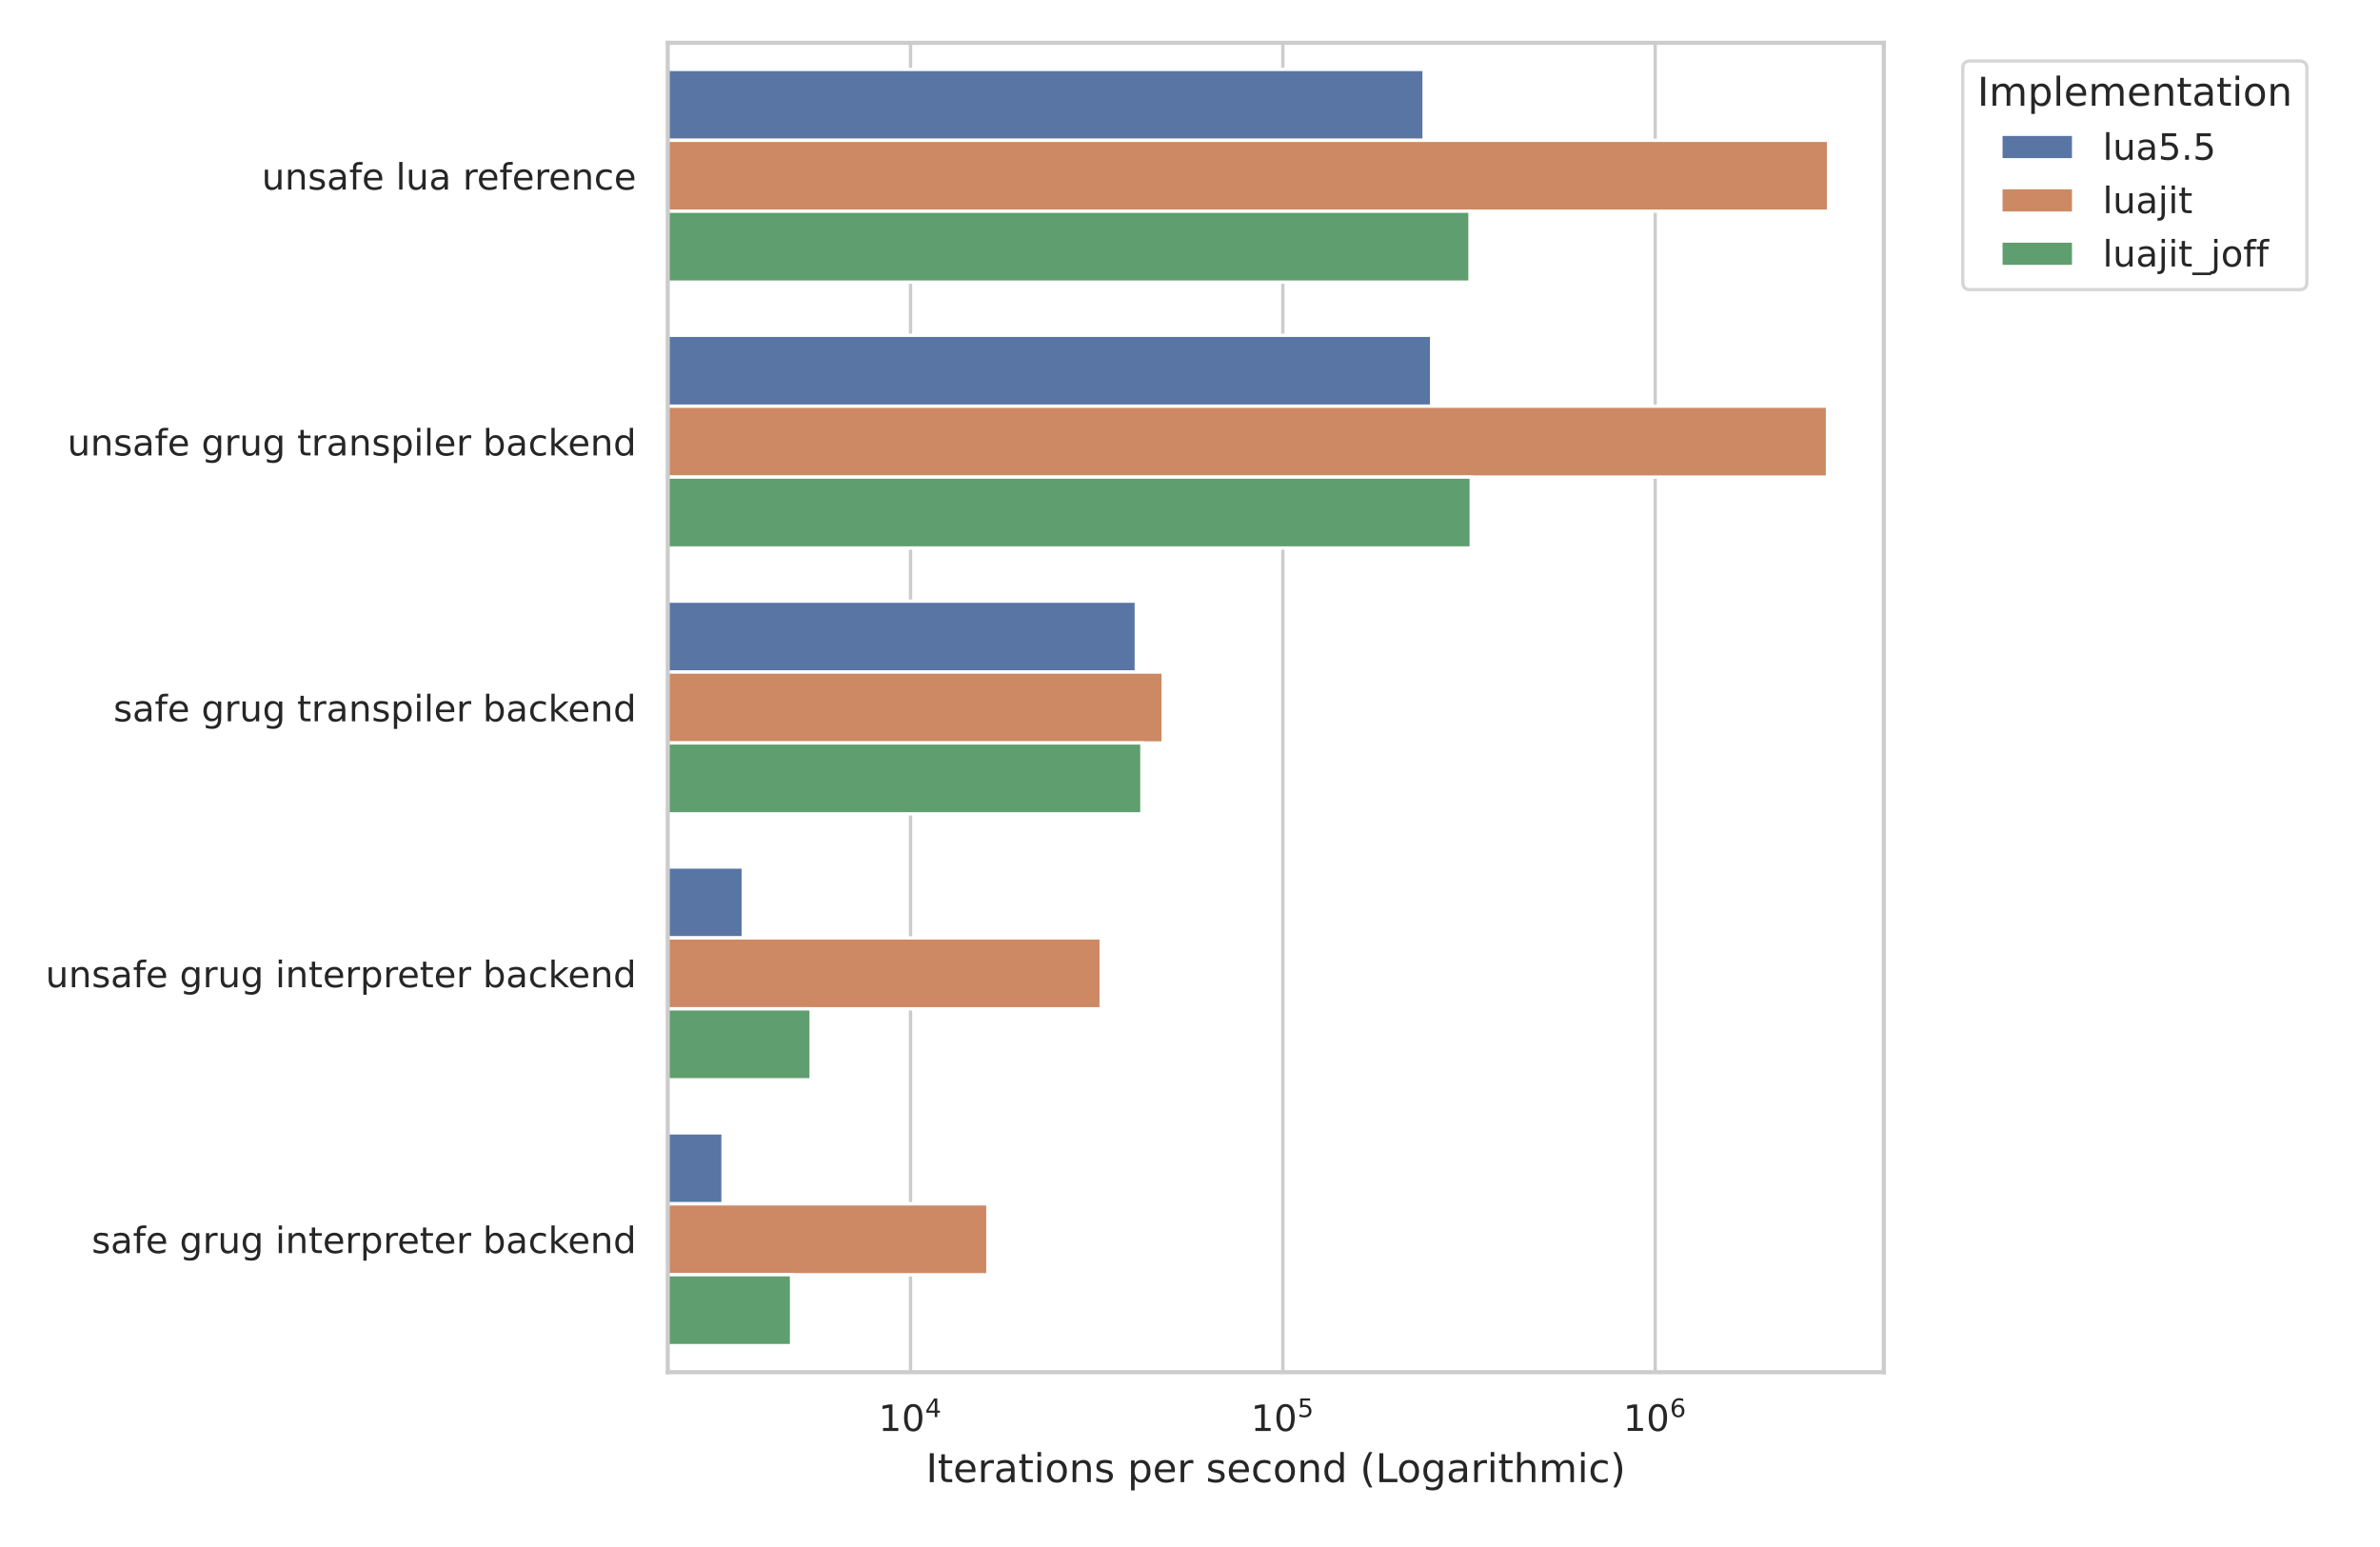
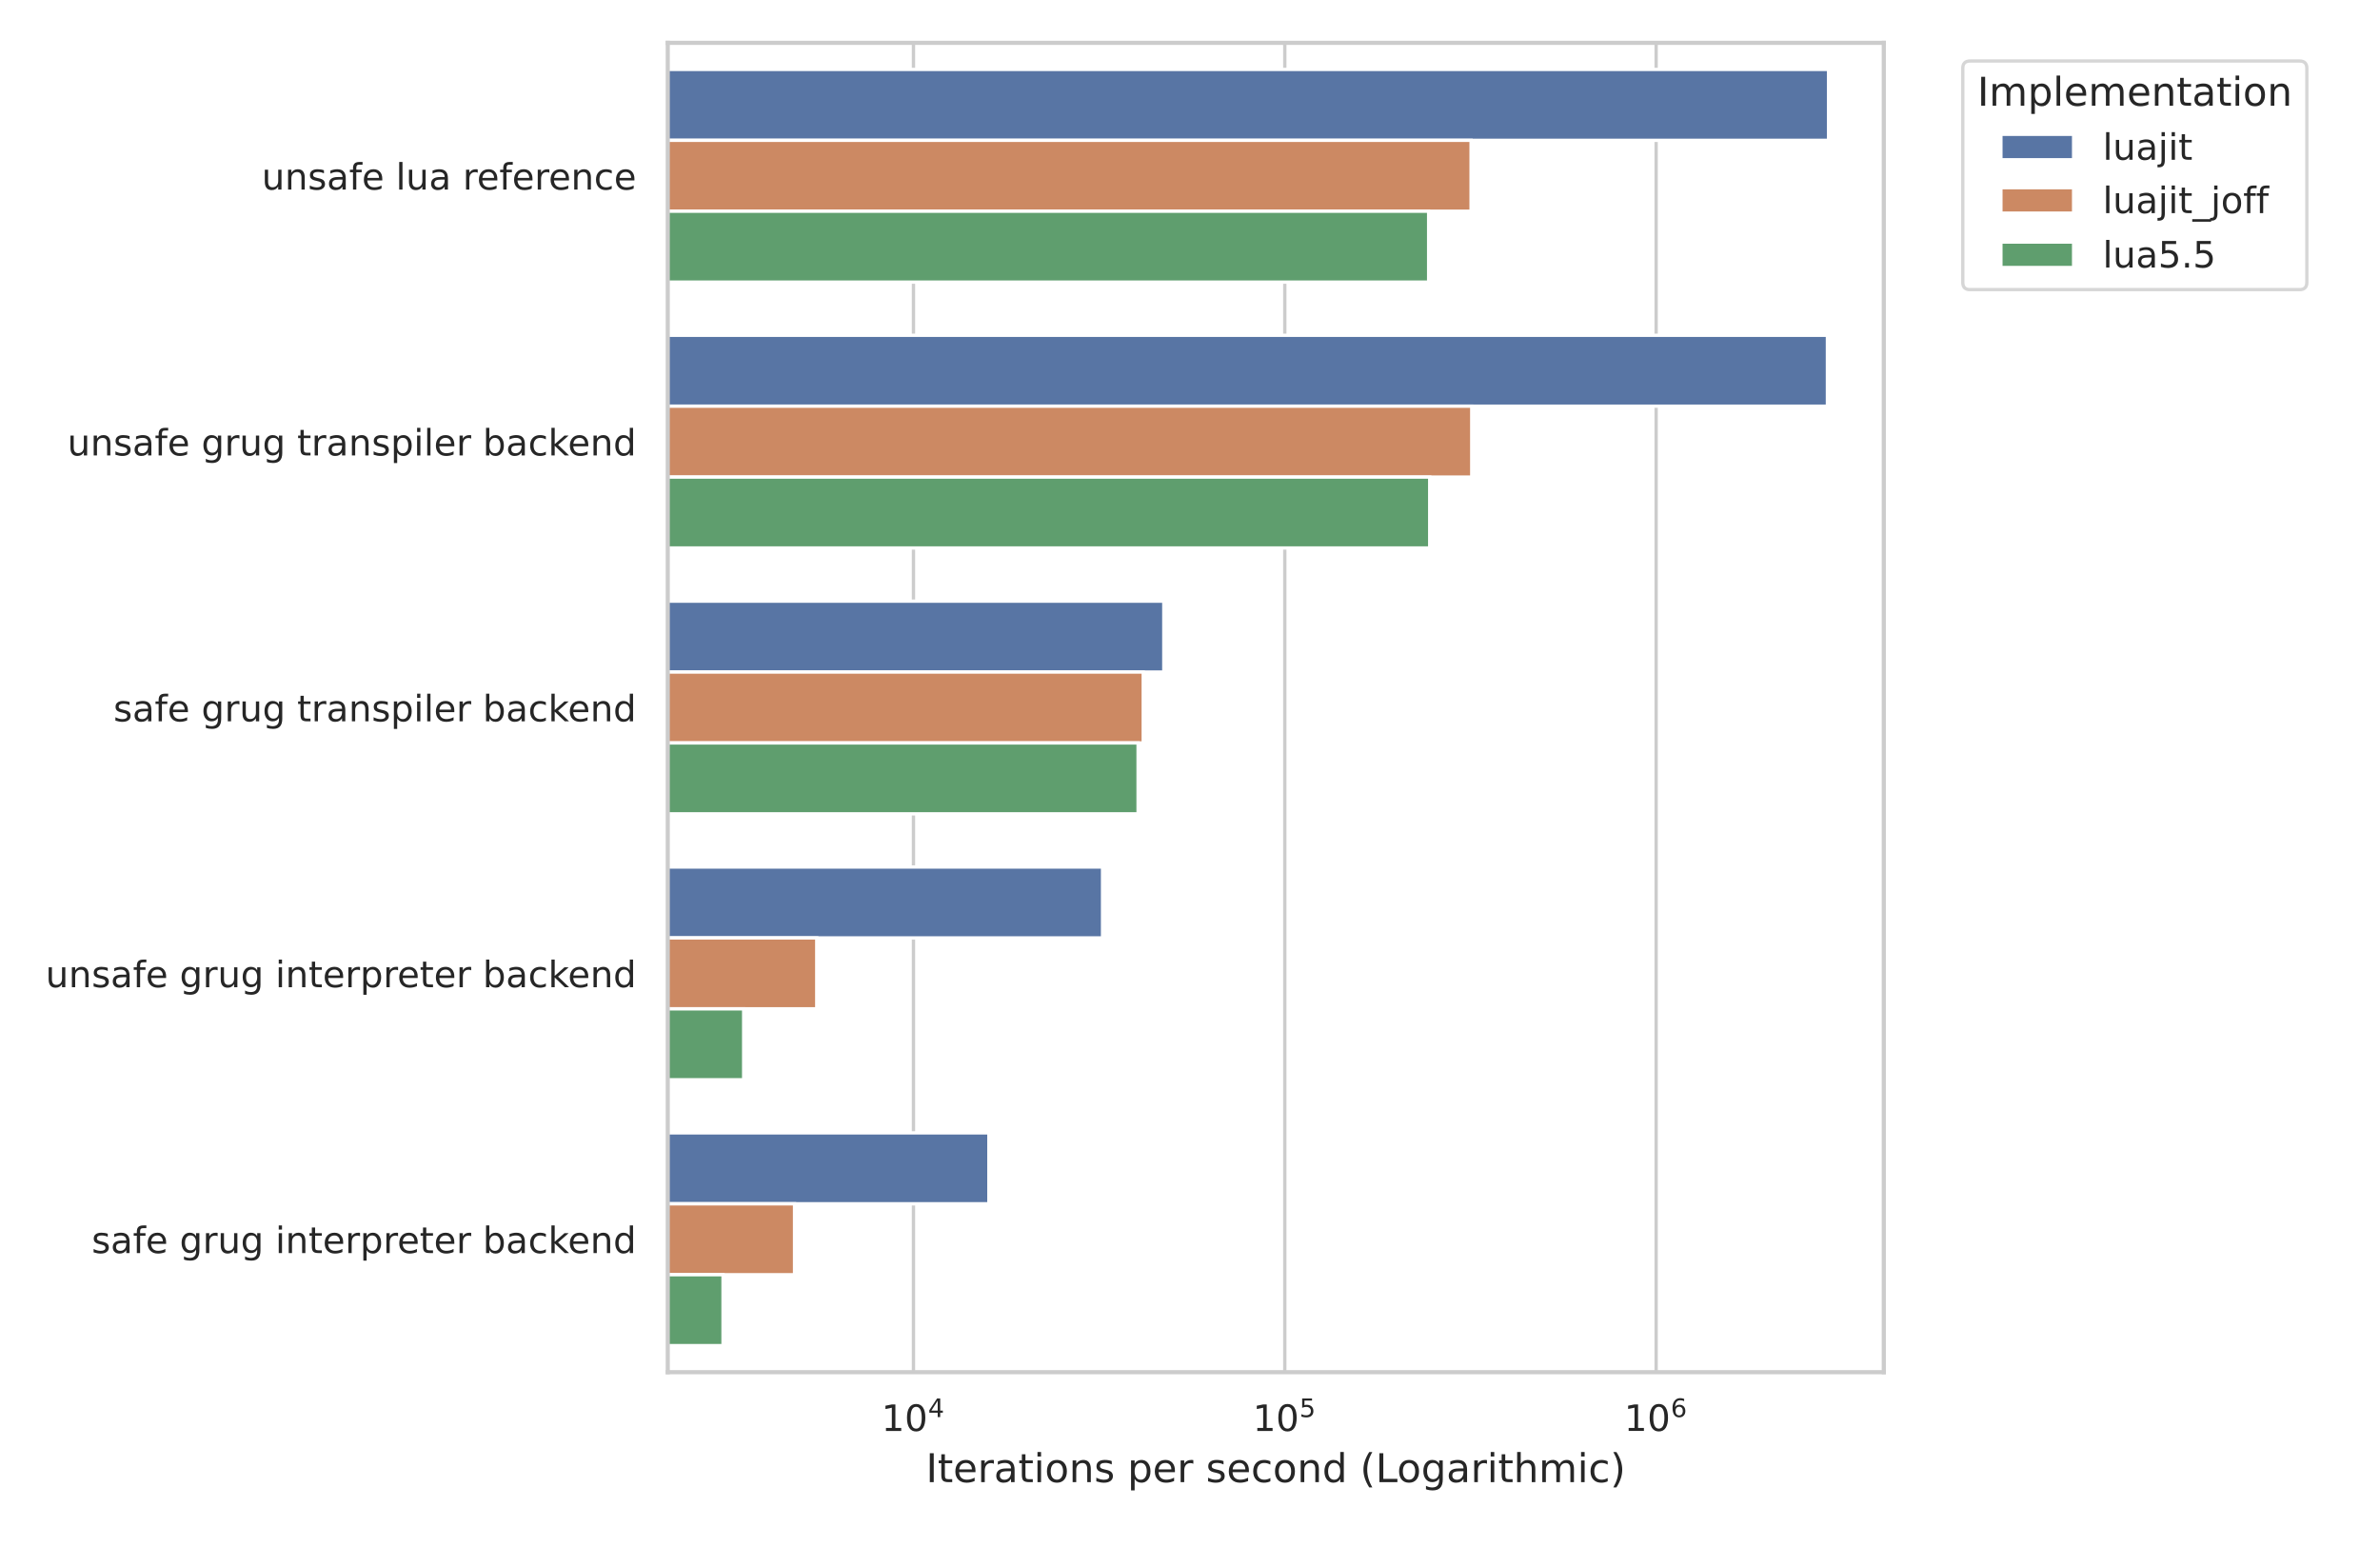
<svg xmlns="http://www.w3.org/2000/svg" xmlns:xlink="http://www.w3.org/1999/xlink" width="720pt" height="468pt" viewBox="0 0 720 468" version="1.1">
  <defs>
    <style type="text/css">*{stroke-linejoin: round; stroke-linecap: butt}</style>
  </defs>
  <g id="figure_1">
    <g id="patch_1">
      <path d="M 0 468  L 720 468  L 720 0  L 0 0  z " style="fill: #ffffff" />
    </g>
    <g id="axes_1">
      <g id="patch_2">
        <path d="M 202.01 415.116  L 569.89 415.116  L 569.89 12.96  L 202.01 12.96  z " style="fill: #ffffff" />
      </g>
      <g id="matplotlib.axis_1">
        <g id="xtick_1">
          <g id="line2d_1">
-             <path d="M 275.455 415.116  L 275.455 12.96  " clip-path="url(#p04b891a7a0)" style="fill: none; stroke: #cccccc; stroke-linecap: round" />
+             <path d="M 276.342 415.116  L 276.342 12.96  " clip-path="url(#pca604a30aa)" style="fill: none; stroke: #cccccc; stroke-linecap: round" />
          </g>
          <g id="text_1">
-             <g style="fill: #262626" transform="translate(265.7746 432.9743) scale(0.11 -0.11)">
+             <g style="fill: #262626" transform="translate(266.6621 432.9743) scale(0.11 -0.11)">
              <defs>
                <path id="DejaVuSans-31" d="M 794 531  L 1825 531  L 1825 4091  L 703 3866  L 703 4441  L 1819 4666  L 2450 4666  L 2450 531  L 3481 531  L 3481 0  L 794 0  L 794 531  z " transform="scale(0.015625)" />
                <path id="DejaVuSans-30" d="M 2034 4250  Q 1547 4250 1301 3770  Q 1056 3291 1056 2328  Q 1056 1369 1301 889  Q 1547 409 2034 409  Q 2525 409 2770 889  Q 3016 1369 3016 2328  Q 3016 3291 2770 3770  Q 2525 4250 2034 4250  z M 2034 4750  Q 2819 4750 3233 4129  Q 3647 3509 3647 2328  Q 3647 1150 3233 529  Q 2819 -91 2034 -91  Q 1250 -91 836 529  Q 422 1150 422 2328  Q 422 3509 836 4129  Q 1250 4750 2034 4750  z " transform="scale(0.015625)" />
                <path id="DejaVuSans-34" d="M 2419 4116  L 825 1625  L 2419 1625  L 2419 4116  z M 2253 4666  L 3047 4666  L 3047 1625  L 3713 1625  L 3713 1100  L 3047 1100  L 3047 0  L 2419 0  L 2419 1100  L 313 1100  L 313 1709  L 2253 4666  z " transform="scale(0.015625)" />
              </defs>
              <use xlink:href="#DejaVuSans-31" transform="translate(0 0.684375)" />
              <use xlink:href="#DejaVuSans-30" transform="translate(63.62305 0.684375)" />
              <use xlink:href="#DejaVuSans-34" transform="translate(128.2031 38.96563) scale(0.7)" />
            </g>
          </g>
        </g>
        <g id="xtick_2">
          <g id="line2d_2">
-             <path d="M 388.094 415.116  L 388.094 12.96  " clip-path="url(#p04b891a7a0)" style="fill: none; stroke: #cccccc; stroke-linecap: round" />
+             <path d="M 388.68 415.116  L 388.68 12.96  " clip-path="url(#pca604a30aa)" style="fill: none; stroke: #cccccc; stroke-linecap: round" />
          </g>
          <g id="text_2">
-             <g style="fill: #262626" transform="translate(378.4137 432.9743) scale(0.11 -0.11)">
+             <g style="fill: #262626" transform="translate(379.0003 432.9743) scale(0.11 -0.11)">
              <defs>
                <path id="DejaVuSans-35" d="M 691 4666  L 3169 4666  L 3169 4134  L 1269 4134  L 1269 2991  Q 1406 3038 1543 3061  Q 1681 3084 1819 3084  Q 2600 3084 3056 2656  Q 3513 2228 3513 1497  Q 3513 744 3044 326  Q 2575 -91 1722 -91  Q 1428 -91 1123 -41  Q 819 9 494 109  L 494 744  Q 775 591 1075 516  Q 1375 441 1709 441  Q 2250 441 2565 725  Q 2881 1009 2881 1497  Q 2881 1984 2565 2268  Q 2250 2553 1709 2553  Q 1456 2553 1204 2497  Q 953 2441 691 2322  L 691 4666  z " transform="scale(0.015625)" />
              </defs>
              <use xlink:href="#DejaVuSans-31" transform="translate(0 0.684375)" />
              <use xlink:href="#DejaVuSans-30" transform="translate(63.62305 0.684375)" />
              <use xlink:href="#DejaVuSans-35" transform="translate(128.2031 38.96563) scale(0.7)" />
            </g>
          </g>
        </g>
        <g id="xtick_3">
          <g id="line2d_3">
-             <path d="M 500.733 415.116  L 500.733 12.96  " clip-path="url(#p04b891a7a0)" style="fill: none; stroke: #cccccc; stroke-linecap: round" />
+             <path d="M 501.018 415.116  L 501.018 12.96  " clip-path="url(#pca604a30aa)" style="fill: none; stroke: #cccccc; stroke-linecap: round" />
          </g>
          <g id="text_3">
-             <g style="fill: #262626" transform="translate(491.0529 432.9743) scale(0.11 -0.11)">
+             <g style="fill: #262626" transform="translate(491.3384 432.9743) scale(0.11 -0.11)">
              <defs>
                <path id="DejaVuSans-36" d="M 2113 2584  Q 1688 2584 1439 2293  Q 1191 2003 1191 1497  Q 1191 994 1439 701  Q 1688 409 2113 409  Q 2538 409 2786 701  Q 3034 994 3034 1497  Q 3034 2003 2786 2293  Q 2538 2584 2113 2584  z M 3366 4563  L 3366 3988  Q 3128 4100 2886 4159  Q 2644 4219 2406 4219  Q 1781 4219 1451 3797  Q 1122 3375 1075 2522  Q 1259 2794 1537 2939  Q 1816 3084 2150 3084  Q 2853 3084 3261 2657  Q 3669 2231 3669 1497  Q 3669 778 3244 343  Q 2819 -91 2113 -91  Q 1303 -91 875 529  Q 447 1150 447 2328  Q 447 3434 972 4092  Q 1497 4750 2381 4750  Q 2619 4750 2861 4703  Q 3103 4656 3366 4563  z " transform="scale(0.015625)" />
              </defs>
              <use xlink:href="#DejaVuSans-31" transform="translate(0 0.765625)" />
              <use xlink:href="#DejaVuSans-30" transform="translate(63.62305 0.765625)" />
              <use xlink:href="#DejaVuSans-36" transform="translate(128.2031 39.04688) scale(0.7)" />
            </g>
          </g>
        </g>
        <g id="xtick_4" />
        <g id="xtick_5" />
        <g id="xtick_6" />
        <g id="xtick_7" />
        <g id="xtick_8" />
        <g id="xtick_9" />
        <g id="xtick_10" />
        <g id="xtick_11" />
        <g id="xtick_12" />
        <g id="xtick_13" />
        <g id="xtick_14" />
        <g id="xtick_15" />
        <g id="xtick_16" />
        <g id="xtick_17" />
        <g id="xtick_18" />
        <g id="xtick_19" />
        <g id="xtick_20" />
        <g id="xtick_21" />
        <g id="xtick_22" />
        <g id="xtick_23" />
        <g id="xtick_24" />
        <g id="xtick_25" />
        <g id="xtick_26" />
        <g id="xtick_27" />
        <g id="xtick_28" />
        <g id="xtick_29" />
        <g id="text_4">
          <g style="fill: #262626" transform="translate(280.1109 448.3801) scale(0.12 -0.12)">
            <defs>
              <path id="DejaVuSans-49" d="M 628 4666  L 1259 4666  L 1259 0  L 628 0  L 628 4666  z " transform="scale(0.015625)" />
              <path id="DejaVuSans-74" d="M 1172 4494  L 1172 3500  L 2356 3500  L 2356 3053  L 1172 3053  L 1172 1153  Q 1172 725 1289 603  Q 1406 481 1766 481  L 2356 481  L 2356 0  L 1766 0  Q 1100 0 847 248  Q 594 497 594 1153  L 594 3053  L 172 3053  L 172 3500  L 594 3500  L 594 4494  L 1172 4494  z " transform="scale(0.015625)" />
              <path id="DejaVuSans-65" d="M 3597 1894  L 3597 1613  L 953 1613  Q 991 1019 1311 708  Q 1631 397 2203 397  Q 2534 397 2845 478  Q 3156 559 3463 722  L 3463 178  Q 3153 47 2828 -22  Q 2503 -91 2169 -91  Q 1331 -91 842 396  Q 353 884 353 1716  Q 353 2575 817 3079  Q 1281 3584 2069 3584  Q 2775 3584 3186 3129  Q 3597 2675 3597 1894  z M 3022 2063  Q 3016 2534 2758 2815  Q 2500 3097 2075 3097  Q 1594 3097 1305 2825  Q 1016 2553 972 2059  L 3022 2063  z " transform="scale(0.015625)" />
              <path id="DejaVuSans-72" d="M 2631 2963  Q 2534 3019 2420 3045  Q 2306 3072 2169 3072  Q 1681 3072 1420 2755  Q 1159 2438 1159 1844  L 1159 0  L 581 0  L 581 3500  L 1159 3500  L 1159 2956  Q 1341 3275 1631 3429  Q 1922 3584 2338 3584  Q 2397 3584 2469 3576  Q 2541 3569 2628 3553  L 2631 2963  z " transform="scale(0.015625)" />
              <path id="DejaVuSans-61" d="M 2194 1759  Q 1497 1759 1228 1600  Q 959 1441 959 1056  Q 959 750 1161 570  Q 1363 391 1709 391  Q 2188 391 2477 730  Q 2766 1069 2766 1631  L 2766 1759  L 2194 1759  z M 3341 1997  L 3341 0  L 2766 0  L 2766 531  Q 2569 213 2275 61  Q 1981 -91 1556 -91  Q 1019 -91 701 211  Q 384 513 384 1019  Q 384 1609 779 1909  Q 1175 2209 1959 2209  L 2766 2209  L 2766 2266  Q 2766 2663 2505 2880  Q 2244 3097 1772 3097  Q 1472 3097 1187 3025  Q 903 2953 641 2809  L 641 3341  Q 956 3463 1253 3523  Q 1550 3584 1831 3584  Q 2591 3584 2966 3190  Q 3341 2797 3341 1997  z " transform="scale(0.015625)" />
              <path id="DejaVuSans-69" d="M 603 3500  L 1178 3500  L 1178 0  L 603 0  L 603 3500  z M 603 4863  L 1178 4863  L 1178 4134  L 603 4134  L 603 4863  z " transform="scale(0.015625)" />
              <path id="DejaVuSans-6f" d="M 1959 3097  Q 1497 3097 1228 2736  Q 959 2375 959 1747  Q 959 1119 1226 758  Q 1494 397 1959 397  Q 2419 397 2687 759  Q 2956 1122 2956 1747  Q 2956 2369 2687 2733  Q 2419 3097 1959 3097  z M 1959 3584  Q 2709 3584 3137 3096  Q 3566 2609 3566 1747  Q 3566 888 3137 398  Q 2709 -91 1959 -91  Q 1206 -91 779 398  Q 353 888 353 1747  Q 353 2609 779 3096  Q 1206 3584 1959 3584  z " transform="scale(0.015625)" />
              <path id="DejaVuSans-6e" d="M 3513 2113  L 3513 0  L 2938 0  L 2938 2094  Q 2938 2591 2744 2837  Q 2550 3084 2163 3084  Q 1697 3084 1428 2787  Q 1159 2491 1159 1978  L 1159 0  L 581 0  L 581 3500  L 1159 3500  L 1159 2956  Q 1366 3272 1645 3428  Q 1925 3584 2291 3584  Q 2894 3584 3203 3211  Q 3513 2838 3513 2113  z " transform="scale(0.015625)" />
              <path id="DejaVuSans-73" d="M 2834 3397  L 2834 2853  Q 2591 2978 2328 3040  Q 2066 3103 1784 3103  Q 1356 3103 1142 2972  Q 928 2841 928 2578  Q 928 2378 1081 2264  Q 1234 2150 1697 2047  L 1894 2003  Q 2506 1872 2764 1633  Q 3022 1394 3022 966  Q 3022 478 2636 193  Q 2250 -91 1575 -91  Q 1294 -91 989 -36  Q 684 19 347 128  L 347 722  Q 666 556 975 473  Q 1284 391 1588 391  Q 1994 391 2212 530  Q 2431 669 2431 922  Q 2431 1156 2273 1281  Q 2116 1406 1581 1522  L 1381 1569  Q 847 1681 609 1914  Q 372 2147 372 2553  Q 372 3047 722 3315  Q 1072 3584 1716 3584  Q 2034 3584 2315 3537  Q 2597 3491 2834 3397  z " transform="scale(0.015625)" />
              <path id="DejaVuSans-20" transform="scale(0.015625)" />
              <path id="DejaVuSans-70" d="M 1159 525  L 1159 -1331  L 581 -1331  L 581 3500  L 1159 3500  L 1159 2969  Q 1341 3281 1617 3432  Q 1894 3584 2278 3584  Q 2916 3584 3314 3078  Q 3713 2572 3713 1747  Q 3713 922 3314 415  Q 2916 -91 2278 -91  Q 1894 -91 1617 61  Q 1341 213 1159 525  z M 3116 1747  Q 3116 2381 2855 2742  Q 2594 3103 2138 3103  Q 1681 3103 1420 2742  Q 1159 2381 1159 1747  Q 1159 1113 1420 752  Q 1681 391 2138 391  Q 2594 391 2855 752  Q 3116 1113 3116 1747  z " transform="scale(0.015625)" />
              <path id="DejaVuSans-63" d="M 3122 3366  L 3122 2828  Q 2878 2963 2633 3030  Q 2388 3097 2138 3097  Q 1578 3097 1268 2742  Q 959 2388 959 1747  Q 959 1106 1268 751  Q 1578 397 2138 397  Q 2388 397 2633 464  Q 2878 531 3122 666  L 3122 134  Q 2881 22 2623 -34  Q 2366 -91 2075 -91  Q 1284 -91 818 406  Q 353 903 353 1747  Q 353 2603 823 3093  Q 1294 3584 2113 3584  Q 2378 3584 2631 3529  Q 2884 3475 3122 3366  z " transform="scale(0.015625)" />
              <path id="DejaVuSans-64" d="M 2906 2969  L 2906 4863  L 3481 4863  L 3481 0  L 2906 0  L 2906 525  Q 2725 213 2448 61  Q 2172 -91 1784 -91  Q 1150 -91 751 415  Q 353 922 353 1747  Q 353 2572 751 3078  Q 1150 3584 1784 3584  Q 2172 3584 2448 3432  Q 2725 3281 2906 2969  z M 947 1747  Q 947 1113 1208 752  Q 1469 391 1925 391  Q 2381 391 2643 752  Q 2906 1113 2906 1747  Q 2906 2381 2643 2742  Q 2381 3103 1925 3103  Q 1469 3103 1208 2742  Q 947 2381 947 1747  z " transform="scale(0.015625)" />
              <path id="DejaVuSans-28" d="M 1984 4856  Q 1566 4138 1362 3434  Q 1159 2731 1159 2009  Q 1159 1288 1364 580  Q 1569 -128 1984 -844  L 1484 -844  Q 1016 -109 783 600  Q 550 1309 550 2009  Q 550 2706 781 3412  Q 1013 4119 1484 4856  L 1984 4856  z " transform="scale(0.015625)" />
              <path id="DejaVuSans-4c" d="M 628 4666  L 1259 4666  L 1259 531  L 3531 531  L 3531 0  L 628 0  L 628 4666  z " transform="scale(0.015625)" />
              <path id="DejaVuSans-67" d="M 2906 1791  Q 2906 2416 2648 2759  Q 2391 3103 1925 3103  Q 1463 3103 1205 2759  Q 947 2416 947 1791  Q 947 1169 1205 825  Q 1463 481 1925 481  Q 2391 481 2648 825  Q 2906 1169 2906 1791  z M 3481 434  Q 3481 -459 3084 -895  Q 2688 -1331 1869 -1331  Q 1566 -1331 1297 -1286  Q 1028 -1241 775 -1147  L 775 -588  Q 1028 -725 1275 -790  Q 1522 -856 1778 -856  Q 2344 -856 2625 -561  Q 2906 -266 2906 331  L 2906 616  Q 2728 306 2450 153  Q 2172 0 1784 0  Q 1141 0 747 490  Q 353 981 353 1791  Q 353 2603 747 3093  Q 1141 3584 1784 3584  Q 2172 3584 2450 3431  Q 2728 3278 2906 2969  L 2906 3500  L 3481 3500  L 3481 434  z " transform="scale(0.015625)" />
              <path id="DejaVuSans-68" d="M 3513 2113  L 3513 0  L 2938 0  L 2938 2094  Q 2938 2591 2744 2837  Q 2550 3084 2163 3084  Q 1697 3084 1428 2787  Q 1159 2491 1159 1978  L 1159 0  L 581 0  L 581 4863  L 1159 4863  L 1159 2956  Q 1366 3272 1645 3428  Q 1925 3584 2291 3584  Q 2894 3584 3203 3211  Q 3513 2838 3513 2113  z " transform="scale(0.015625)" />
              <path id="DejaVuSans-6d" d="M 3328 2828  Q 3544 3216 3844 3400  Q 4144 3584 4550 3584  Q 5097 3584 5394 3201  Q 5691 2819 5691 2113  L 5691 0  L 5113 0  L 5113 2094  Q 5113 2597 4934 2840  Q 4756 3084 4391 3084  Q 3944 3084 3684 2787  Q 3425 2491 3425 1978  L 3425 0  L 2847 0  L 2847 2094  Q 2847 2600 2669 2842  Q 2491 3084 2119 3084  Q 1678 3084 1418 2786  Q 1159 2488 1159 1978  L 1159 0  L 581 0  L 581 3500  L 1159 3500  L 1159 2956  Q 1356 3278 1631 3431  Q 1906 3584 2284 3584  Q 2666 3584 2933 3390  Q 3200 3197 3328 2828  z " transform="scale(0.015625)" />
              <path id="DejaVuSans-29" d="M 513 4856  L 1013 4856  Q 1481 4119 1714 3412  Q 1947 2706 1947 2009  Q 1947 1309 1714 600  Q 1481 -109 1013 -844  L 513 -844  Q 928 -128 1133 580  Q 1338 1288 1338 2009  Q 1338 2731 1133 3434  Q 928 4138 513 4856  z " transform="scale(0.015625)" />
            </defs>
            <use xlink:href="#DejaVuSans-49" />
            <use xlink:href="#DejaVuSans-74" transform="translate(29.49219 0)" />
            <use xlink:href="#DejaVuSans-65" transform="translate(68.70117 0)" />
            <use xlink:href="#DejaVuSans-72" transform="translate(130.2246 0)" />
            <use xlink:href="#DejaVuSans-61" transform="translate(171.3379 0)" />
            <use xlink:href="#DejaVuSans-74" transform="translate(232.6172 0)" />
            <use xlink:href="#DejaVuSans-69" transform="translate(271.8262 0)" />
            <use xlink:href="#DejaVuSans-6f" transform="translate(299.6094 0)" />
            <use xlink:href="#DejaVuSans-6e" transform="translate(360.791 0)" />
            <use xlink:href="#DejaVuSans-73" transform="translate(424.1699 0)" />
            <use xlink:href="#DejaVuSans-20" transform="translate(476.2695 0)" />
            <use xlink:href="#DejaVuSans-70" transform="translate(508.0566 0)" />
            <use xlink:href="#DejaVuSans-65" transform="translate(571.5332 0)" />
            <use xlink:href="#DejaVuSans-72" transform="translate(633.0566 0)" />
            <use xlink:href="#DejaVuSans-20" transform="translate(674.1699 0)" />
            <use xlink:href="#DejaVuSans-73" transform="translate(705.957 0)" />
            <use xlink:href="#DejaVuSans-65" transform="translate(758.0566 0)" />
            <use xlink:href="#DejaVuSans-63" transform="translate(819.5801 0)" />
            <use xlink:href="#DejaVuSans-6f" transform="translate(874.5605 0)" />
            <use xlink:href="#DejaVuSans-6e" transform="translate(935.7422 0)" />
            <use xlink:href="#DejaVuSans-64" transform="translate(999.1211 0)" />
            <use xlink:href="#DejaVuSans-20" transform="translate(1062.598 0)" />
            <use xlink:href="#DejaVuSans-28" transform="translate(1094.385 0)" />
            <use xlink:href="#DejaVuSans-4c" transform="translate(1133.398 0)" />
            <use xlink:href="#DejaVuSans-6f" transform="translate(1187.361 0)" />
            <use xlink:href="#DejaVuSans-67" transform="translate(1248.543 0)" />
            <use xlink:href="#DejaVuSans-61" transform="translate(1312.02 0)" />
            <use xlink:href="#DejaVuSans-72" transform="translate(1373.299 0)" />
            <use xlink:href="#DejaVuSans-69" transform="translate(1414.412 0)" />
            <use xlink:href="#DejaVuSans-74" transform="translate(1442.195 0)" />
            <use xlink:href="#DejaVuSans-68" transform="translate(1481.404 0)" />
            <use xlink:href="#DejaVuSans-6d" transform="translate(1544.783 0)" />
            <use xlink:href="#DejaVuSans-69" transform="translate(1642.195 0)" />
            <use xlink:href="#DejaVuSans-63" transform="translate(1669.979 0)" />
            <use xlink:href="#DejaVuSans-29" transform="translate(1724.959 0)" />
          </g>
        </g>
      </g>
      <g id="matplotlib.axis_2">
        <g id="ytick_1">
          <g id="text_5">
            <g style="fill: #262626" transform="translate(79.18078 57.35474) scale(0.11 -0.11)">
              <defs>
                <path id="DejaVuSans-75" d="M 544 1381  L 544 3500  L 1119 3500  L 1119 1403  Q 1119 906 1312 657  Q 1506 409 1894 409  Q 2359 409 2629 706  Q 2900 1003 2900 1516  L 2900 3500  L 3475 3500  L 3475 0  L 2900 0  L 2900 538  Q 2691 219 2414 64  Q 2138 -91 1772 -91  Q 1169 -91 856 284  Q 544 659 544 1381  z M 1991 3584  L 1991 3584  z " transform="scale(0.015625)" />
                <path id="DejaVuSans-66" d="M 2375 4863  L 2375 4384  L 1825 4384  Q 1516 4384 1395 4259  Q 1275 4134 1275 3809  L 1275 3500  L 2222 3500  L 2222 3053  L 1275 3053  L 1275 0  L 697 0  L 697 3053  L 147 3053  L 147 3500  L 697 3500  L 697 3744  Q 697 4328 969 4595  Q 1241 4863 1831 4863  L 2375 4863  z " transform="scale(0.015625)" />
                <path id="DejaVuSans-6c" d="M 603 4863  L 1178 4863  L 1178 0  L 603 0  L 603 4863  z " transform="scale(0.015625)" />
              </defs>
              <use xlink:href="#DejaVuSans-75" />
              <use xlink:href="#DejaVuSans-6e" transform="translate(63.37891 0)" />
              <use xlink:href="#DejaVuSans-73" transform="translate(126.7578 0)" />
              <use xlink:href="#DejaVuSans-61" transform="translate(178.8574 0)" />
              <use xlink:href="#DejaVuSans-66" transform="translate(240.1367 0)" />
              <use xlink:href="#DejaVuSans-65" transform="translate(275.3418 0)" />
              <use xlink:href="#DejaVuSans-20" transform="translate(336.8652 0)" />
              <use xlink:href="#DejaVuSans-6c" transform="translate(368.6523 0)" />
              <use xlink:href="#DejaVuSans-75" transform="translate(396.4355 0)" />
              <use xlink:href="#DejaVuSans-61" transform="translate(459.8145 0)" />
              <use xlink:href="#DejaVuSans-20" transform="translate(521.0938 0)" />
              <use xlink:href="#DejaVuSans-72" transform="translate(552.8809 0)" />
              <use xlink:href="#DejaVuSans-65" transform="translate(591.7441 0)" />
              <use xlink:href="#DejaVuSans-66" transform="translate(653.2676 0)" />
              <use xlink:href="#DejaVuSans-65" transform="translate(688.4727 0)" />
              <use xlink:href="#DejaVuSans-72" transform="translate(749.9961 0)" />
              <use xlink:href="#DejaVuSans-65" transform="translate(788.8594 0)" />
              <use xlink:href="#DejaVuSans-6e" transform="translate(850.3828 0)" />
              <use xlink:href="#DejaVuSans-63" transform="translate(913.7617 0)" />
              <use xlink:href="#DejaVuSans-65" transform="translate(968.7422 0)" />
            </g>
          </g>
        </g>
        <g id="ytick_2">
          <g id="text_6">
            <g style="fill: #262626" transform="translate(20.37891 137.7859) scale(0.11 -0.11)">
              <defs>
                <path id="DejaVuSans-62" d="M 3116 1747  Q 3116 2381 2855 2742  Q 2594 3103 2138 3103  Q 1681 3103 1420 2742  Q 1159 2381 1159 1747  Q 1159 1113 1420 752  Q 1681 391 2138 391  Q 2594 391 2855 752  Q 3116 1113 3116 1747  z M 1159 2969  Q 1341 3281 1617 3432  Q 1894 3584 2278 3584  Q 2916 3584 3314 3078  Q 3713 2572 3713 1747  Q 3713 922 3314 415  Q 2916 -91 2278 -91  Q 1894 -91 1617 61  Q 1341 213 1159 525  L 1159 0  L 581 0  L 581 4863  L 1159 4863  L 1159 2969  z " transform="scale(0.015625)" />
                <path id="DejaVuSans-6b" d="M 581 4863  L 1159 4863  L 1159 1991  L 2875 3500  L 3609 3500  L 1753 1863  L 3688 0  L 2938 0  L 1159 1709  L 1159 0  L 581 0  L 581 4863  z " transform="scale(0.015625)" />
              </defs>
              <use xlink:href="#DejaVuSans-75" />
              <use xlink:href="#DejaVuSans-6e" transform="translate(63.37891 0)" />
              <use xlink:href="#DejaVuSans-73" transform="translate(126.7578 0)" />
              <use xlink:href="#DejaVuSans-61" transform="translate(178.8574 0)" />
              <use xlink:href="#DejaVuSans-66" transform="translate(240.1367 0)" />
              <use xlink:href="#DejaVuSans-65" transform="translate(275.3418 0)" />
              <use xlink:href="#DejaVuSans-20" transform="translate(336.8652 0)" />
              <use xlink:href="#DejaVuSans-67" transform="translate(368.6523 0)" />
              <use xlink:href="#DejaVuSans-72" transform="translate(432.1289 0)" />
              <use xlink:href="#DejaVuSans-75" transform="translate(473.2422 0)" />
              <use xlink:href="#DejaVuSans-67" transform="translate(536.6211 0)" />
              <use xlink:href="#DejaVuSans-20" transform="translate(600.0977 0)" />
              <use xlink:href="#DejaVuSans-74" transform="translate(631.8848 0)" />
              <use xlink:href="#DejaVuSans-72" transform="translate(671.0938 0)" />
              <use xlink:href="#DejaVuSans-61" transform="translate(712.207 0)" />
              <use xlink:href="#DejaVuSans-6e" transform="translate(773.4863 0)" />
              <use xlink:href="#DejaVuSans-73" transform="translate(836.8652 0)" />
              <use xlink:href="#DejaVuSans-70" transform="translate(888.9648 0)" />
              <use xlink:href="#DejaVuSans-69" transform="translate(952.4414 0)" />
              <use xlink:href="#DejaVuSans-6c" transform="translate(980.2246 0)" />
              <use xlink:href="#DejaVuSans-65" transform="translate(1008.008 0)" />
              <use xlink:href="#DejaVuSans-72" transform="translate(1069.531 0)" />
              <use xlink:href="#DejaVuSans-20" transform="translate(1110.645 0)" />
              <use xlink:href="#DejaVuSans-62" transform="translate(1142.432 0)" />
              <use xlink:href="#DejaVuSans-61" transform="translate(1205.908 0)" />
              <use xlink:href="#DejaVuSans-63" transform="translate(1267.188 0)" />
              <use xlink:href="#DejaVuSans-6b" transform="translate(1322.168 0)" />
              <use xlink:href="#DejaVuSans-65" transform="translate(1376.453 0)" />
              <use xlink:href="#DejaVuSans-6e" transform="translate(1437.977 0)" />
              <use xlink:href="#DejaVuSans-64" transform="translate(1501.355 0)" />
            </g>
          </g>
        </g>
        <g id="ytick_3">
          <g id="text_7">
            <g style="fill: #262626" transform="translate(34.32141 218.2171) scale(0.11 -0.11)">
              <use xlink:href="#DejaVuSans-73" />
              <use xlink:href="#DejaVuSans-61" transform="translate(52.09961 0)" />
              <use xlink:href="#DejaVuSans-66" transform="translate(113.3789 0)" />
              <use xlink:href="#DejaVuSans-65" transform="translate(148.584 0)" />
              <use xlink:href="#DejaVuSans-20" transform="translate(210.1074 0)" />
              <use xlink:href="#DejaVuSans-67" transform="translate(241.8945 0)" />
              <use xlink:href="#DejaVuSans-72" transform="translate(305.3711 0)" />
              <use xlink:href="#DejaVuSans-75" transform="translate(346.4844 0)" />
              <use xlink:href="#DejaVuSans-67" transform="translate(409.8633 0)" />
              <use xlink:href="#DejaVuSans-20" transform="translate(473.3398 0)" />
              <use xlink:href="#DejaVuSans-74" transform="translate(505.127 0)" />
              <use xlink:href="#DejaVuSans-72" transform="translate(544.3359 0)" />
              <use xlink:href="#DejaVuSans-61" transform="translate(585.4492 0)" />
              <use xlink:href="#DejaVuSans-6e" transform="translate(646.7285 0)" />
              <use xlink:href="#DejaVuSans-73" transform="translate(710.1074 0)" />
              <use xlink:href="#DejaVuSans-70" transform="translate(762.207 0)" />
              <use xlink:href="#DejaVuSans-69" transform="translate(825.6836 0)" />
              <use xlink:href="#DejaVuSans-6c" transform="translate(853.4668 0)" />
              <use xlink:href="#DejaVuSans-65" transform="translate(881.25 0)" />
              <use xlink:href="#DejaVuSans-72" transform="translate(942.7734 0)" />
              <use xlink:href="#DejaVuSans-20" transform="translate(983.8867 0)" />
              <use xlink:href="#DejaVuSans-62" transform="translate(1015.674 0)" />
              <use xlink:href="#DejaVuSans-61" transform="translate(1079.15 0)" />
              <use xlink:href="#DejaVuSans-63" transform="translate(1140.43 0)" />
              <use xlink:href="#DejaVuSans-6b" transform="translate(1195.41 0)" />
              <use xlink:href="#DejaVuSans-65" transform="translate(1249.695 0)" />
              <use xlink:href="#DejaVuSans-6e" transform="translate(1311.219 0)" />
              <use xlink:href="#DejaVuSans-64" transform="translate(1374.598 0)" />
            </g>
          </g>
        </g>
        <g id="ytick_4">
          <g id="text_8">
            <g style="fill: #262626" transform="translate(13.78234 298.6483) scale(0.11 -0.11)">
              <use xlink:href="#DejaVuSans-75" />
              <use xlink:href="#DejaVuSans-6e" transform="translate(63.37891 0)" />
              <use xlink:href="#DejaVuSans-73" transform="translate(126.7578 0)" />
              <use xlink:href="#DejaVuSans-61" transform="translate(178.8574 0)" />
              <use xlink:href="#DejaVuSans-66" transform="translate(240.1367 0)" />
              <use xlink:href="#DejaVuSans-65" transform="translate(275.3418 0)" />
              <use xlink:href="#DejaVuSans-20" transform="translate(336.8652 0)" />
              <use xlink:href="#DejaVuSans-67" transform="translate(368.6523 0)" />
              <use xlink:href="#DejaVuSans-72" transform="translate(432.1289 0)" />
              <use xlink:href="#DejaVuSans-75" transform="translate(473.2422 0)" />
              <use xlink:href="#DejaVuSans-67" transform="translate(536.6211 0)" />
              <use xlink:href="#DejaVuSans-20" transform="translate(600.0977 0)" />
              <use xlink:href="#DejaVuSans-69" transform="translate(631.8848 0)" />
              <use xlink:href="#DejaVuSans-6e" transform="translate(659.668 0)" />
              <use xlink:href="#DejaVuSans-74" transform="translate(723.0469 0)" />
              <use xlink:href="#DejaVuSans-65" transform="translate(762.2559 0)" />
              <use xlink:href="#DejaVuSans-72" transform="translate(823.7793 0)" />
              <use xlink:href="#DejaVuSans-70" transform="translate(864.8926 0)" />
              <use xlink:href="#DejaVuSans-72" transform="translate(928.3691 0)" />
              <use xlink:href="#DejaVuSans-65" transform="translate(967.2324 0)" />
              <use xlink:href="#DejaVuSans-74" transform="translate(1028.756 0)" />
              <use xlink:href="#DejaVuSans-65" transform="translate(1067.965 0)" />
              <use xlink:href="#DejaVuSans-72" transform="translate(1129.488 0)" />
              <use xlink:href="#DejaVuSans-20" transform="translate(1170.602 0)" />
              <use xlink:href="#DejaVuSans-62" transform="translate(1202.389 0)" />
              <use xlink:href="#DejaVuSans-61" transform="translate(1265.865 0)" />
              <use xlink:href="#DejaVuSans-63" transform="translate(1327.145 0)" />
              <use xlink:href="#DejaVuSans-6b" transform="translate(1382.125 0)" />
              <use xlink:href="#DejaVuSans-65" transform="translate(1436.41 0)" />
              <use xlink:href="#DejaVuSans-6e" transform="translate(1497.934 0)" />
              <use xlink:href="#DejaVuSans-64" transform="translate(1561.312 0)" />
            </g>
          </g>
        </g>
        <g id="ytick_5">
          <g id="text_9">
            <g style="fill: #262626" transform="translate(27.72484 379.0795) scale(0.11 -0.11)">
              <use xlink:href="#DejaVuSans-73" />
              <use xlink:href="#DejaVuSans-61" transform="translate(52.09961 0)" />
              <use xlink:href="#DejaVuSans-66" transform="translate(113.3789 0)" />
              <use xlink:href="#DejaVuSans-65" transform="translate(148.584 0)" />
              <use xlink:href="#DejaVuSans-20" transform="translate(210.1074 0)" />
              <use xlink:href="#DejaVuSans-67" transform="translate(241.8945 0)" />
              <use xlink:href="#DejaVuSans-72" transform="translate(305.3711 0)" />
              <use xlink:href="#DejaVuSans-75" transform="translate(346.4844 0)" />
              <use xlink:href="#DejaVuSans-67" transform="translate(409.8633 0)" />
              <use xlink:href="#DejaVuSans-20" transform="translate(473.3398 0)" />
              <use xlink:href="#DejaVuSans-69" transform="translate(505.127 0)" />
              <use xlink:href="#DejaVuSans-6e" transform="translate(532.9102 0)" />
              <use xlink:href="#DejaVuSans-74" transform="translate(596.2891 0)" />
              <use xlink:href="#DejaVuSans-65" transform="translate(635.498 0)" />
              <use xlink:href="#DejaVuSans-72" transform="translate(697.0215 0)" />
              <use xlink:href="#DejaVuSans-70" transform="translate(738.1348 0)" />
              <use xlink:href="#DejaVuSans-72" transform="translate(801.6113 0)" />
              <use xlink:href="#DejaVuSans-65" transform="translate(840.4746 0)" />
              <use xlink:href="#DejaVuSans-74" transform="translate(901.998 0)" />
              <use xlink:href="#DejaVuSans-65" transform="translate(941.207 0)" />
              <use xlink:href="#DejaVuSans-72" transform="translate(1002.73 0)" />
              <use xlink:href="#DejaVuSans-20" transform="translate(1043.844 0)" />
              <use xlink:href="#DejaVuSans-62" transform="translate(1075.631 0)" />
              <use xlink:href="#DejaVuSans-61" transform="translate(1139.107 0)" />
              <use xlink:href="#DejaVuSans-63" transform="translate(1200.387 0)" />
              <use xlink:href="#DejaVuSans-6b" transform="translate(1255.367 0)" />
              <use xlink:href="#DejaVuSans-65" transform="translate(1309.652 0)" />
              <use xlink:href="#DejaVuSans-6e" transform="translate(1371.176 0)" />
              <use xlink:href="#DejaVuSans-64" transform="translate(1434.555 0)" />
            </g>
          </g>
        </g>
      </g>
      <g id="patch_3">
-         <path d="M -112814.236 21.003  L 430.812 21.003  L 430.812 42.451  L -112814.236 42.451  z " clip-path="url(#p04b891a7a0)" style="fill: #5875a4; stroke: #ffffff; stroke-linejoin: miter" />
+         <path d="M -112511.165 21.003  L 553.168 21.003  L 553.168 42.451  L -112511.165 42.451  z " clip-path="url(#pca604a30aa)" style="fill: #5875a4; stroke: #ffffff; stroke-linejoin: miter" />
      </g>
      <g id="patch_4">
-         <path d="M -112814.236 101.434  L 433.091 101.434  L 433.091 122.883  L -112814.236 122.883  z " clip-path="url(#p04b891a7a0)" style="fill: #5875a4; stroke: #ffffff; stroke-linejoin: miter" />
+         <path d="M -112511.165 101.434  L 552.83 101.434  L 552.83 122.883  L -112511.165 122.883  z " clip-path="url(#pca604a30aa)" style="fill: #5875a4; stroke: #ffffff; stroke-linejoin: miter" />
      </g>
      <g id="patch_5">
-         <path d="M -112814.236 181.866  L 343.745 181.866  L 343.745 203.314  L -112814.236 203.314  z " clip-path="url(#p04b891a7a0)" style="fill: #5875a4; stroke: #ffffff; stroke-linejoin: miter" />
+         <path d="M -112511.165 181.866  L 352.075 181.866  L 352.075 203.314  L -112511.165 203.314  z " clip-path="url(#pca604a30aa)" style="fill: #5875a4; stroke: #ffffff; stroke-linejoin: miter" />
      </g>
      <g id="patch_6">
-         <path d="M -112814.236 262.297  L 224.847 262.297  L 224.847 283.745  L -112814.236 283.745  z " clip-path="url(#p04b891a7a0)" style="fill: #5875a4; stroke: #ffffff; stroke-linejoin: miter" />
+         <path d="M -112511.165 262.297  L 333.544 262.297  L 333.544 283.745  L -112511.165 283.745  z " clip-path="url(#pca604a30aa)" style="fill: #5875a4; stroke: #ffffff; stroke-linejoin: miter" />
      </g>
      <g id="patch_7">
-         <path d="M -112814.236 342.728  L 218.732 342.728  L 218.732 364.176  L -112814.236 364.176  z " clip-path="url(#p04b891a7a0)" style="fill: #5875a4; stroke: #ffffff; stroke-linejoin: miter" />
+         <path d="M -112511.165 342.728  L 299.16 342.728  L 299.16 364.176  L -112511.165 364.176  z " clip-path="url(#pca604a30aa)" style="fill: #5875a4; stroke: #ffffff; stroke-linejoin: miter" />
      </g>
      <g id="patch_8">
-         <path d="M -112814.236 42.451  L 553.168 42.451  L 553.168 63.9  L -112814.236 63.9  z " clip-path="url(#p04b891a7a0)" style="fill: #cc8963; stroke: #ffffff; stroke-linejoin: miter" />
+         <path d="M -112511.165 42.451  L 445.027 42.451  L 445.027 63.9  L -112511.165 63.9  z " clip-path="url(#pca604a30aa)" style="fill: #cc8963; stroke: #ffffff; stroke-linejoin: miter" />
      </g>
      <g id="patch_9">
-         <path d="M -112814.236 122.883  L 552.852 122.883  L 552.852 144.331  L -112814.236 144.331  z " clip-path="url(#p04b891a7a0)" style="fill: #cc8963; stroke: #ffffff; stroke-linejoin: miter" />
+         <path d="M -112511.165 122.883  L 445.229 122.883  L 445.229 144.331  L -112511.165 144.331  z " clip-path="url(#pca604a30aa)" style="fill: #cc8963; stroke: #ffffff; stroke-linejoin: miter" />
      </g>
      <g id="patch_10">
-         <path d="M -112814.236 203.314  L 351.891 203.314  L 351.891 224.762  L -112814.236 224.762  z " clip-path="url(#p04b891a7a0)" style="fill: #cc8963; stroke: #ffffff; stroke-linejoin: miter" />
+         <path d="M -112511.165 203.314  L 345.852 203.314  L 345.852 224.762  L -112511.165 224.762  z " clip-path="url(#pca604a30aa)" style="fill: #cc8963; stroke: #ffffff; stroke-linejoin: miter" />
      </g>
      <g id="patch_11">
-         <path d="M -112814.236 283.745  L 333.117 283.745  L 333.117 305.193  L -112814.236 305.193  z " clip-path="url(#p04b891a7a0)" style="fill: #cc8963; stroke: #ffffff; stroke-linejoin: miter" />
+         <path d="M -112511.165 283.745  L 247.078 283.745  L 247.078 305.193  L -112511.165 305.193  z " clip-path="url(#pca604a30aa)" style="fill: #cc8963; stroke: #ffffff; stroke-linejoin: miter" />
      </g>
      <g id="patch_12">
-         <path d="M -112814.236 364.176  L 298.856 364.176  L 298.856 385.625  L -112814.236 385.625  z " clip-path="url(#p04b891a7a0)" style="fill: #cc8963; stroke: #ffffff; stroke-linejoin: miter" />
+         <path d="M -112511.165 364.176  L 240.362 364.176  L 240.362 385.625  L -112511.165 385.625  z " clip-path="url(#pca604a30aa)" style="fill: #cc8963; stroke: #ffffff; stroke-linejoin: miter" />
      </g>
      <g id="patch_13">
-         <path d="M -112814.236 63.9  L 444.698 63.9  L 444.698 85.348  L -112814.236 85.348  z " clip-path="url(#p04b891a7a0)" style="fill: #5f9e6e; stroke: #ffffff; stroke-linejoin: miter" />
+         <path d="M -112511.165 63.9  L 432.19 63.9  L 432.19 85.348  L -112511.165 85.348  z " clip-path="url(#pca604a30aa)" style="fill: #5f9e6e; stroke: #ffffff; stroke-linejoin: miter" />
      </g>
      <g id="patch_14">
-         <path d="M -112814.236 144.331  L 445.076 144.331  L 445.076 165.779  L -112814.236 165.779  z " clip-path="url(#p04b891a7a0)" style="fill: #5f9e6e; stroke: #ffffff; stroke-linejoin: miter" />
+         <path d="M -112511.165 144.331  L 432.513 144.331  L 432.513 165.779  L -112511.165 165.779  z " clip-path="url(#pca604a30aa)" style="fill: #5f9e6e; stroke: #ffffff; stroke-linejoin: miter" />
      </g>
      <g id="patch_15">
-         <path d="M -112814.236 224.762  L 345.441 224.762  L 345.441 246.21  L -112814.236 246.21  z " clip-path="url(#p04b891a7a0)" style="fill: #5f9e6e; stroke: #ffffff; stroke-linejoin: miter" />
+         <path d="M -112511.165 224.762  L 344.293 224.762  L 344.293 246.21  L -112511.165 246.21  z " clip-path="url(#pca604a30aa)" style="fill: #5f9e6e; stroke: #ffffff; stroke-linejoin: miter" />
      </g>
      <g id="patch_16">
-         <path d="M -112814.236 305.193  L 245.372 305.193  L 245.372 326.642  L -112814.236 326.642  z " clip-path="url(#p04b891a7a0)" style="fill: #5f9e6e; stroke: #ffffff; stroke-linejoin: miter" />
+         <path d="M -112511.165 305.193  L 224.973 305.193  L 224.973 326.642  L -112511.165 326.642  z " clip-path="url(#pca604a30aa)" style="fill: #5f9e6e; stroke: #ffffff; stroke-linejoin: miter" />
      </g>
      <g id="patch_17">
-         <path d="M -112814.236 385.625  L 239.459 385.625  L 239.459 407.073  L -112814.236 407.073  z " clip-path="url(#p04b891a7a0)" style="fill: #5f9e6e; stroke: #ffffff; stroke-linejoin: miter" />
+         <path d="M -112511.165 385.625  L 218.732 385.625  L 218.732 407.073  L -112511.165 407.073  z " clip-path="url(#pca604a30aa)" style="fill: #5f9e6e; stroke: #ffffff; stroke-linejoin: miter" />
      </g>
      <g id="patch_18">
-         <path d="M -112814.236 53.176  L -112814.236 53.176  L -112814.236 53.176  L -112814.236 53.176  z " clip-path="url(#p04b891a7a0)" style="fill: #5875a4; stroke: #ffffff; stroke-linejoin: miter" />
+         <path d="M -112511.165 53.176  L -112511.165 53.176  L -112511.165 53.176  L -112511.165 53.176  z " clip-path="url(#pca604a30aa)" style="fill: #5875a4; stroke: #ffffff; stroke-linejoin: miter" />
      </g>
      <g id="patch_19">
-         <path d="M -112814.236 53.176  L -112814.236 53.176  L -112814.236 53.176  L -112814.236 53.176  z " clip-path="url(#p04b891a7a0)" style="fill: #cc8963; stroke: #ffffff; stroke-linejoin: miter" />
+         <path d="M -112511.165 53.176  L -112511.165 53.176  L -112511.165 53.176  L -112511.165 53.176  z " clip-path="url(#pca604a30aa)" style="fill: #cc8963; stroke: #ffffff; stroke-linejoin: miter" />
      </g>
      <g id="patch_20">
-         <path d="M -112814.236 53.176  L -112814.236 53.176  L -112814.236 53.176  L -112814.236 53.176  z " clip-path="url(#p04b891a7a0)" style="fill: #5f9e6e; stroke: #ffffff; stroke-linejoin: miter" />
+         <path d="M -112511.165 53.176  L -112511.165 53.176  L -112511.165 53.176  L -112511.165 53.176  z " clip-path="url(#pca604a30aa)" style="fill: #5f9e6e; stroke: #ffffff; stroke-linejoin: miter" />
      </g>
      <g id="patch_21">
        <path d="M 202.01 415.116  L 202.01 12.96  " style="fill: none; stroke: #cccccc; stroke-width: 1.25; stroke-linejoin: miter; stroke-linecap: square" />
      </g>
      <g id="patch_22">
        <path d="M 569.89 415.116  L 569.89 12.96  " style="fill: none; stroke: #cccccc; stroke-width: 1.25; stroke-linejoin: miter; stroke-linecap: square" />
      </g>
      <g id="patch_23">
        <path d="M 202.01 415.116  L 569.89 415.116  " style="fill: none; stroke: #cccccc; stroke-width: 1.25; stroke-linejoin: miter; stroke-linecap: square" />
      </g>
      <g id="patch_24">
        <path d="M 202.01 12.96  L 569.89 12.96  " style="fill: none; stroke: #cccccc; stroke-width: 1.25; stroke-linejoin: miter; stroke-linecap: square" />
      </g>
      <g id="legend_1">
        <g id="patch_25">
          <path d="M 595.984 87.618  L 695.67 87.618  Q 697.87 87.618 697.87 85.418  L 697.87 20.66  Q 697.87 18.46 695.67 18.46  L 595.984 18.46  Q 593.784 18.46 593.784 20.66  L 593.784 85.418  Q 593.784 87.618 595.984 87.618  z " style="fill: #ffffff; opacity: 0.8; stroke: #cccccc; stroke-linejoin: miter" />
        </g>
        <g id="text_10">
          <g style="fill: #262626" transform="translate(598.184 31.97812) scale(0.12 -0.12)">
            <use xlink:href="#DejaVuSans-49" />
            <use xlink:href="#DejaVuSans-6d" transform="translate(29.49219 0)" />
            <use xlink:href="#DejaVuSans-70" transform="translate(126.9043 0)" />
            <use xlink:href="#DejaVuSans-6c" transform="translate(190.3809 0)" />
            <use xlink:href="#DejaVuSans-65" transform="translate(218.1641 0)" />
            <use xlink:href="#DejaVuSans-6d" transform="translate(279.6875 0)" />
            <use xlink:href="#DejaVuSans-65" transform="translate(377.0996 0)" />
            <use xlink:href="#DejaVuSans-6e" transform="translate(438.623 0)" />
            <use xlink:href="#DejaVuSans-74" transform="translate(502.002 0)" />
            <use xlink:href="#DejaVuSans-61" transform="translate(541.2109 0)" />
            <use xlink:href="#DejaVuSans-74" transform="translate(602.4902 0)" />
            <use xlink:href="#DejaVuSans-69" transform="translate(641.6992 0)" />
            <use xlink:href="#DejaVuSans-6f" transform="translate(669.4824 0)" />
            <use xlink:href="#DejaVuSans-6e" transform="translate(730.6641 0)" />
          </g>
        </g>
        <g id="patch_26">
          <path d="M 605.315 48.332  L 627.315 48.332  L 627.315 40.632  L 605.315 40.632  z " style="fill: #5875a4; stroke: #ffffff; stroke-linejoin: miter" />
        </g>
        <g id="text_11">
          <g style="fill: #262626" transform="translate(636.115 48.33203) scale(0.11 -0.11)">
            <defs>
-               <path id="DejaVuSans-2e" d="M 684 794  L 1344 794  L 1344 0  L 684 0  L 684 794  z " transform="scale(0.015625)" />
-             </defs>
-             <use xlink:href="#DejaVuSans-6c" />
-             <use xlink:href="#DejaVuSans-75" transform="translate(27.7832 0)" />
-             <use xlink:href="#DejaVuSans-61" transform="translate(91.16211 0)" />
-             <use xlink:href="#DejaVuSans-35" transform="translate(152.4414 0)" />
-             <use xlink:href="#DejaVuSans-2e" transform="translate(216.0645 0)" />
-             <use xlink:href="#DejaVuSans-35" transform="translate(247.8516 0)" />
-           </g>
-         </g>
-         <g id="patch_27">
-           <path d="M 605.315 64.478  L 627.315 64.478  L 627.315 56.778  L 605.315 56.778  z " style="fill: #cc8963; stroke: #ffffff; stroke-linejoin: miter" />
-         </g>
-         <g id="text_12">
-           <g style="fill: #262626" transform="translate(636.115 64.47797) scale(0.11 -0.11)">
-             <defs>
              <path id="DejaVuSans-6a" d="M 603 3500  L 1178 3500  L 1178 -63  Q 1178 -731 923 -1031  Q 669 -1331 103 -1331  L -116 -1331  L -116 -844  L 38 -844  Q 366 -844 484 -692  Q 603 -541 603 -63  L 603 3500  z M 603 4863  L 1178 4863  L 1178 4134  L 603 4134  L 603 4863  z " transform="scale(0.015625)" />
            </defs>
            <use xlink:href="#DejaVuSans-6c" />
            <use xlink:href="#DejaVuSans-75" transform="translate(27.7832 0)" />
            <use xlink:href="#DejaVuSans-61" transform="translate(91.16211 0)" />
            <use xlink:href="#DejaVuSans-6a" transform="translate(152.4414 0)" />
            <use xlink:href="#DejaVuSans-69" transform="translate(180.2246 0)" />
            <use xlink:href="#DejaVuSans-74" transform="translate(208.0078 0)" />
          </g>
        </g>
-         <g id="patch_28">
-           <path d="M 605.315 80.624  L 627.315 80.624  L 627.315 72.924  L 605.315 72.924  z " style="fill: #5f9e6e; stroke: #ffffff; stroke-linejoin: miter" />
-         </g>
-         <g id="text_13">
-           <g style="fill: #262626" transform="translate(636.115 80.62391) scale(0.11 -0.11)">
+         <g id="patch_27">
+           <path d="M 605.315 64.478  L 627.315 64.478  L 627.315 56.778  L 605.315 56.778  z " style="fill: #cc8963; stroke: #ffffff; stroke-linejoin: miter" />
+         </g>
+         <g id="text_12">
+           <g style="fill: #262626" transform="translate(636.115 64.47797) scale(0.11 -0.11)">
            <defs>
              <path id="DejaVuSans-5f" d="M 3263 -1063  L 3263 -1509  L -63 -1509  L -63 -1063  L 3263 -1063  z " transform="scale(0.015625)" />
            </defs>
            <use xlink:href="#DejaVuSans-6c" />
            <use xlink:href="#DejaVuSans-75" transform="translate(27.7832 0)" />
            <use xlink:href="#DejaVuSans-61" transform="translate(91.16211 0)" />
            <use xlink:href="#DejaVuSans-6a" transform="translate(152.4414 0)" />
            <use xlink:href="#DejaVuSans-69" transform="translate(180.2246 0)" />
            <use xlink:href="#DejaVuSans-74" transform="translate(208.0078 0)" />
            <use xlink:href="#DejaVuSans-5f" transform="translate(247.2168 0)" />
            <use xlink:href="#DejaVuSans-6a" transform="translate(297.2168 0)" />
            <use xlink:href="#DejaVuSans-6f" transform="translate(325 0)" />
            <use xlink:href="#DejaVuSans-66" transform="translate(386.1816 0)" />
            <use xlink:href="#DejaVuSans-66" transform="translate(421.3867 0)" />
          </g>
        </g>
+         <g id="patch_28">
+           <path d="M 605.315 80.93  L 627.315 80.93  L 627.315 73.23  L 605.315 73.23  z " style="fill: #5f9e6e; stroke: #ffffff; stroke-linejoin: miter" />
+         </g>
+         <g id="text_13">
+           <g style="fill: #262626" transform="translate(636.115 80.92984) scale(0.11 -0.11)">
+             <defs>
+               <path id="DejaVuSans-2e" d="M 684 794  L 1344 794  L 1344 0  L 684 0  L 684 794  z " transform="scale(0.015625)" />
+             </defs>
+             <use xlink:href="#DejaVuSans-6c" />
+             <use xlink:href="#DejaVuSans-75" transform="translate(27.7832 0)" />
+             <use xlink:href="#DejaVuSans-61" transform="translate(91.16211 0)" />
+             <use xlink:href="#DejaVuSans-35" transform="translate(152.4414 0)" />
+             <use xlink:href="#DejaVuSans-2e" transform="translate(216.0645 0)" />
+             <use xlink:href="#DejaVuSans-35" transform="translate(247.8516 0)" />
+           </g>
+         </g>
      </g>
    </g>
  </g>
  <defs>
-     <clipPath id="p04b891a7a0">
+     <clipPath id="pca604a30aa">
      <rect x="202.01" y="12.96" width="367.88" height="402.156" />
    </clipPath>
  </defs>
</svg>
